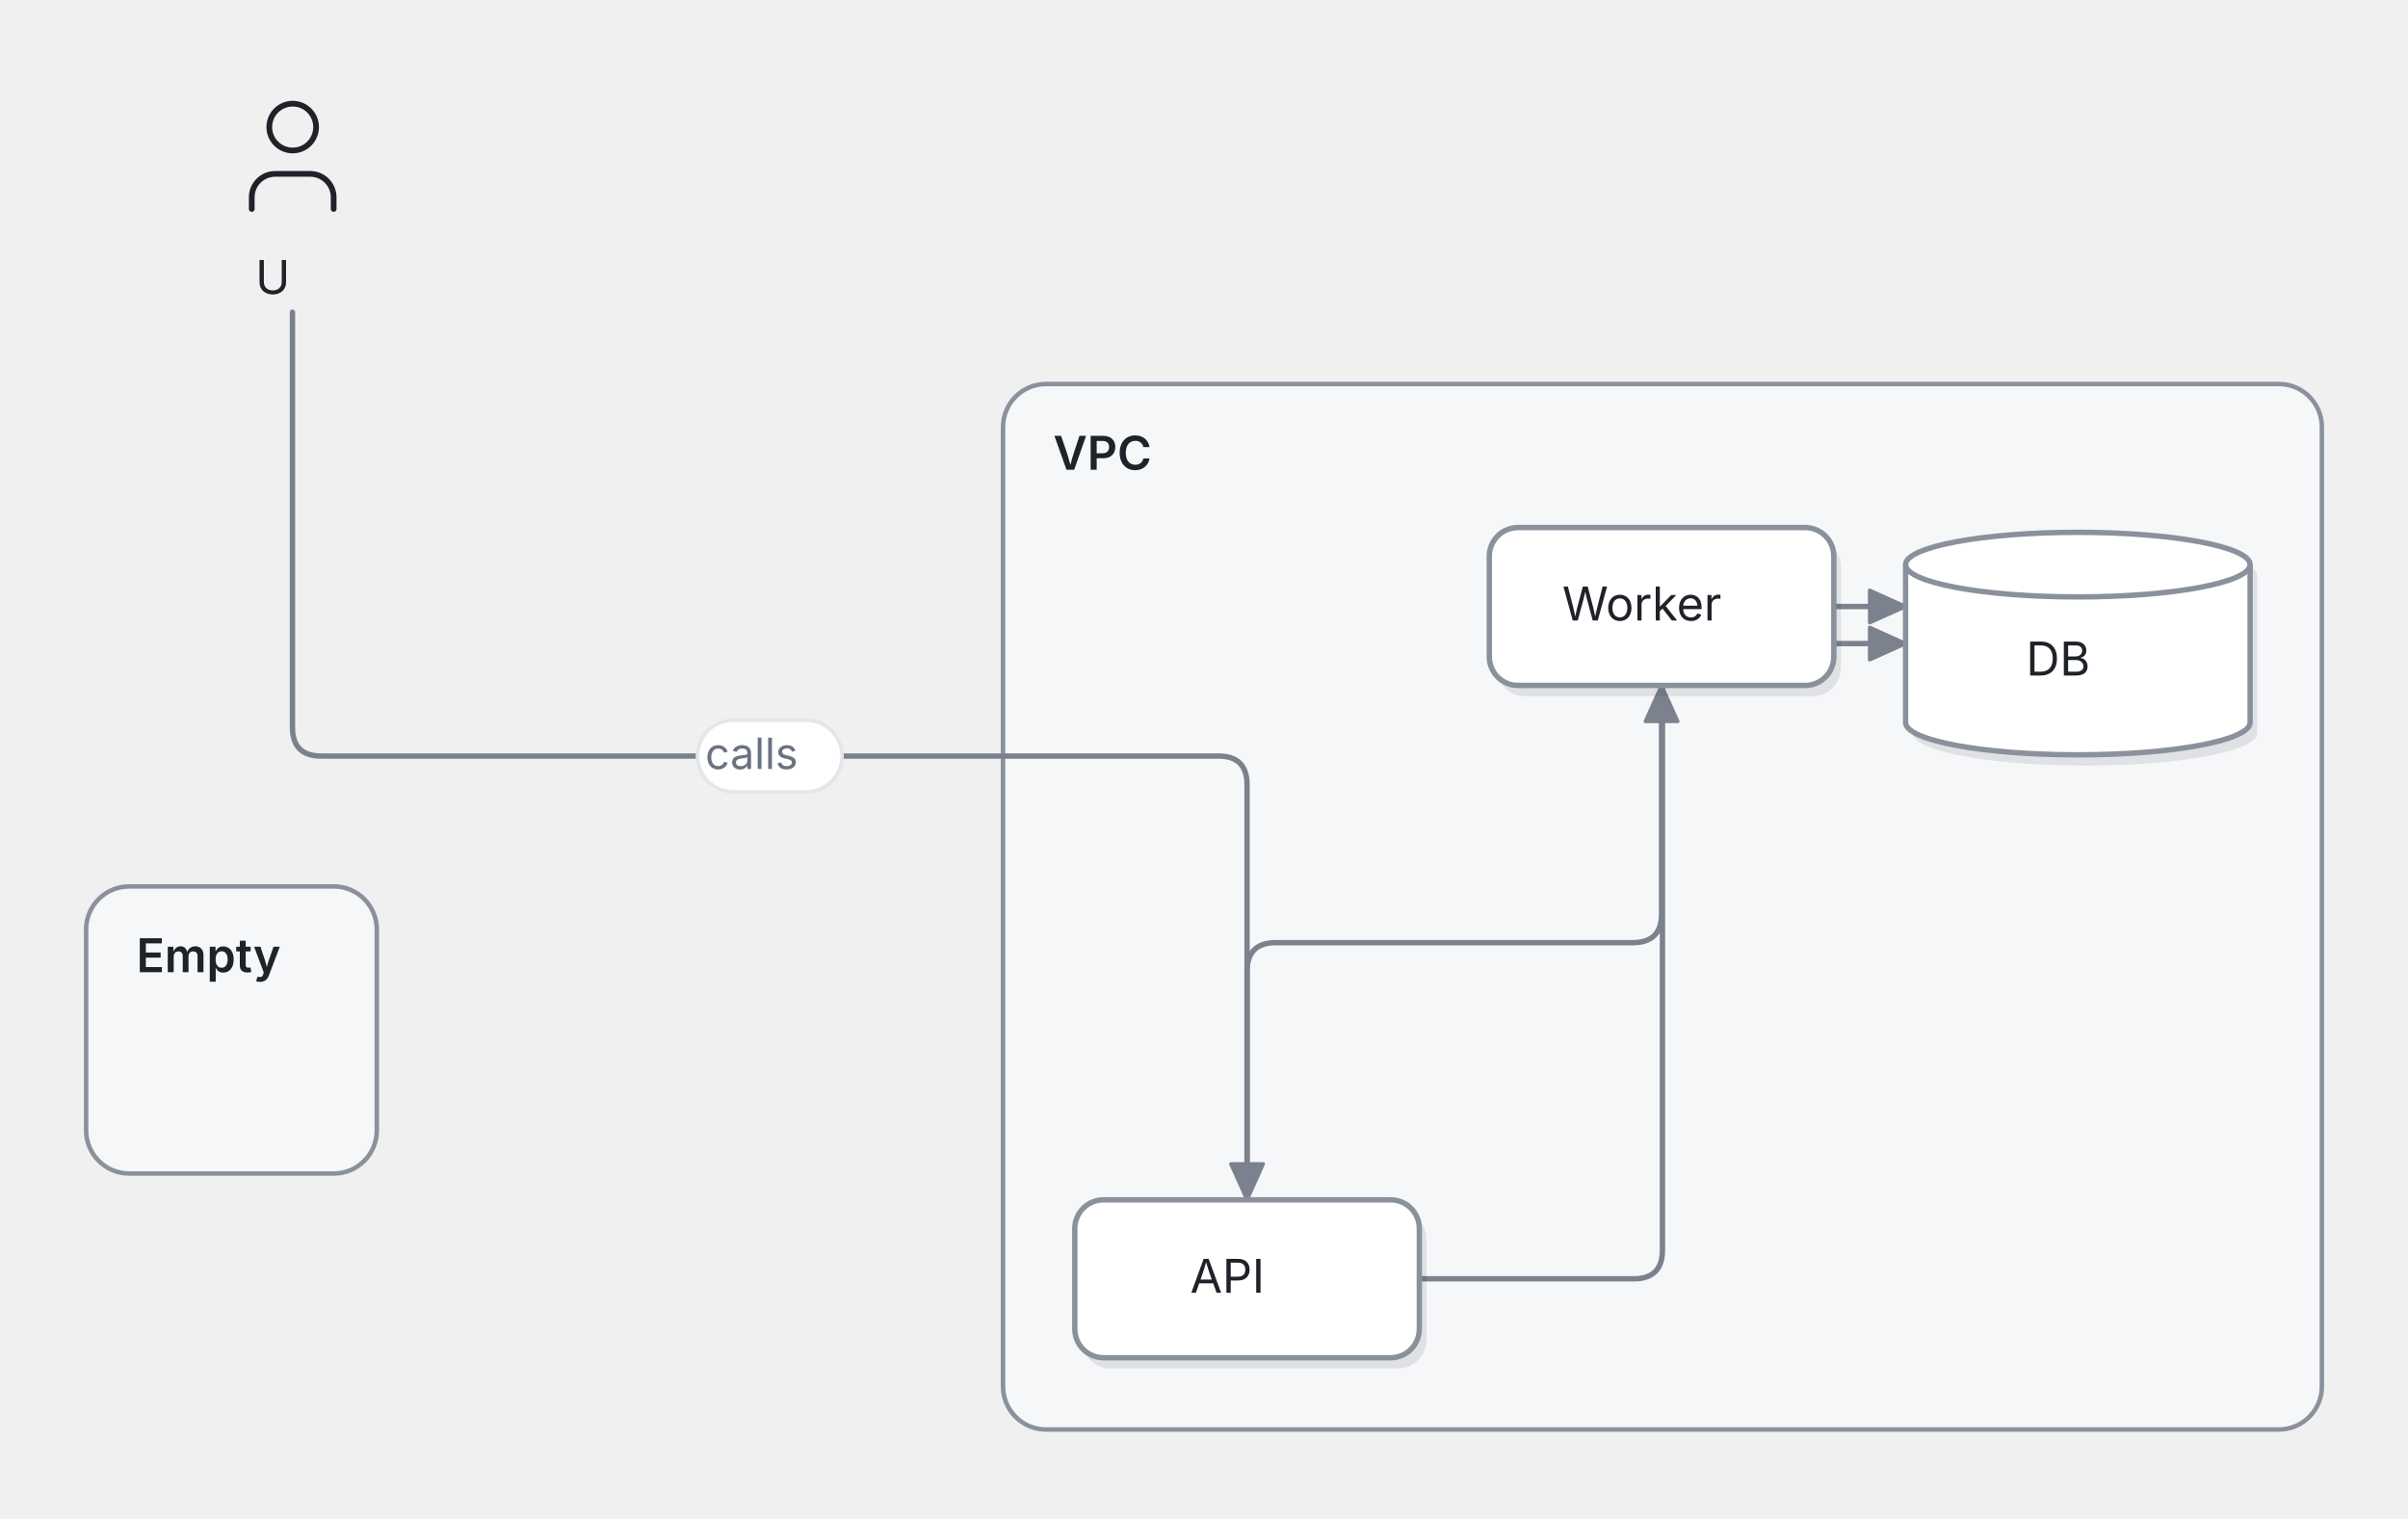
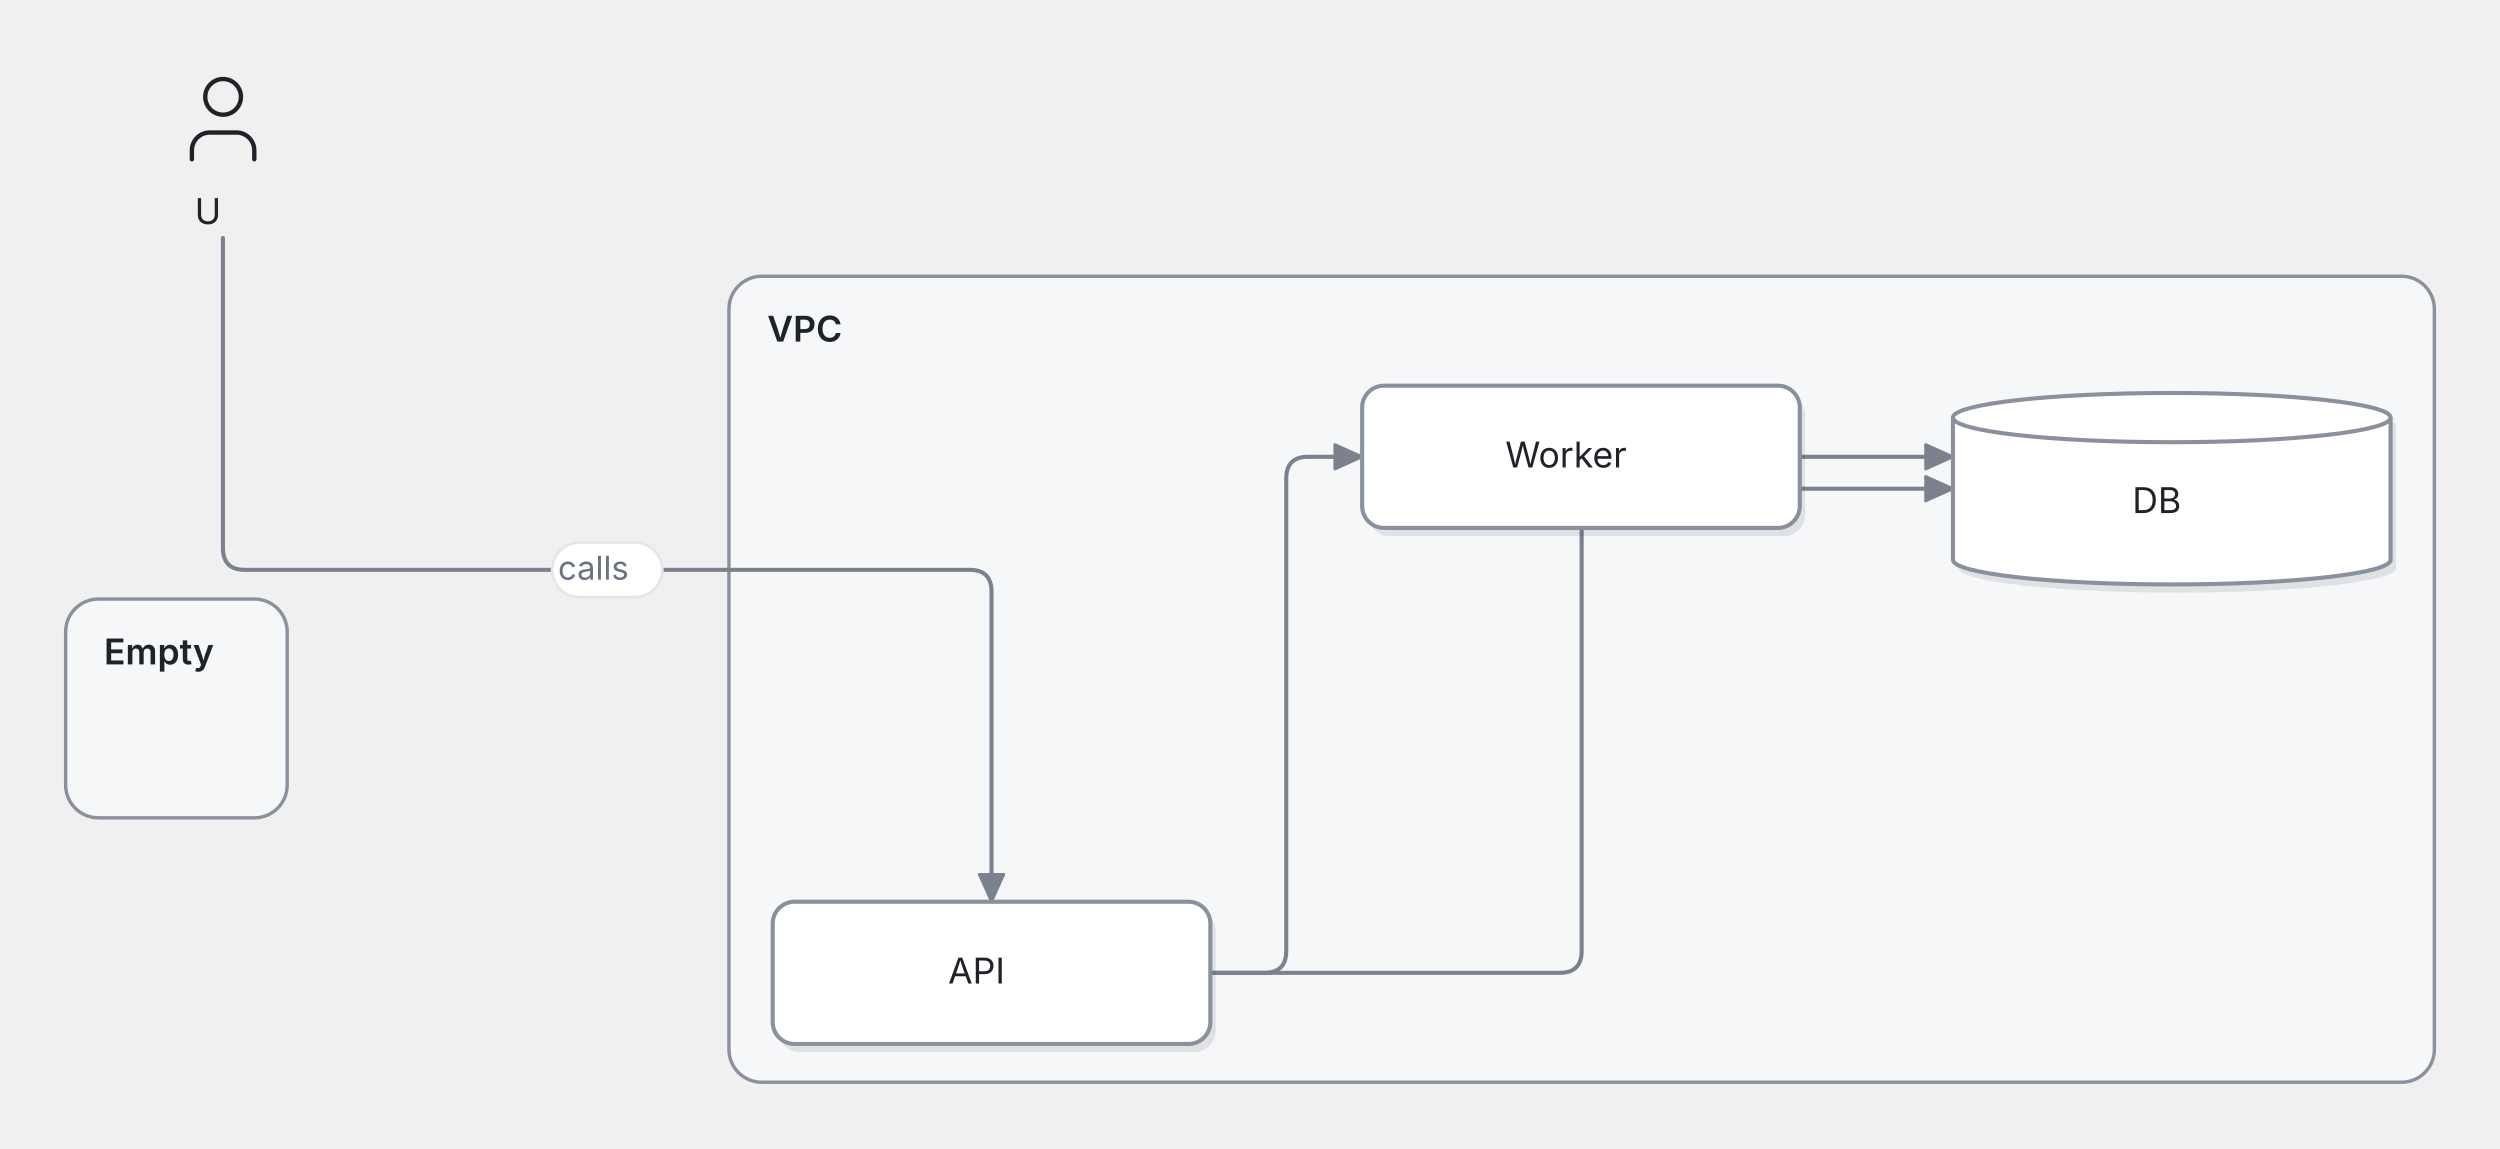
- <svg xmlns="http://www.w3.org/2000/svg" width="671" height="423" viewBox="0 0 671 423" font-family="Inter, 'Inter var', system-ui, -apple-system, 'Segoe UI', 'Noto Sans KR', sans-serif" data-diagram="cloud-architecture" data-theme="light">
+ <svg xmlns="http://www.w3.org/2000/svg" width="914" height="420" viewBox="0 0 914 420" font-family="Inter, 'Inter var', system-ui, -apple-system, 'Segoe UI', 'Noto Sans KR', sans-serif" data-diagram="cloud-architecture" data-theme="light">
  <g data-role="group" data-id="VPC">
-     <rect x="279.5" y="107" width="367.5" height="291.33" rx="12" fill="#f6f7f9" stroke="#8a919c" stroke-width="1.25" />
+     <rect x="266.5" y="101" width="623.5" height="294.67" rx="12" fill="#f6f7f9" stroke="#8a919c" stroke-width="1.25" />
  </g>
  <text font-size="13" font-weight="600" fill="#1f2329" text-anchor="start" xml:space="preserve">
-     <tspan x="293.5" y="130.9">VPC</tspan>
+     <tspan x="280.5" y="124.9">VPC</tspan>
  </text>
  <g data-role="group" data-id="Empty">
-     <rect x="24" y="247" width="81" height="80" rx="12" fill="#f6f7f9" stroke="#8a919c" stroke-width="1.25" />
+     <rect x="24" y="219" width="81" height="80" rx="12" fill="#f6f7f9" stroke="#8a919c" stroke-width="1.25" />
  </g>
  <text font-size="13" font-weight="600" fill="#1f2329" text-anchor="start" xml:space="preserve">
-     <tspan x="38" y="270.9">Empty</tspan>
+     <tspan x="38" y="242.9">Empty</tspan>
  </text>
  <g data-edge="e1">
-     <path d="M81.5 87L81.5 202.67Q81.5 210.67 89.5 210.67L339.5 210.67Q347.5 210.67 347.5 218.67L347.5 326.33" fill="none" stroke="#7b828d" stroke-width="1.5" stroke-linecap="round" stroke-linejoin="round" />
-     <path d="M347.5 334.33L352 324.33L343 324.33Z" fill="#7b828d" stroke="#7b828d" stroke-width="1" stroke-linejoin="round" />
+     <path d="M81.5 87L81.5 200.33Q81.5 208.33 89.5 208.33L354.5 208.33Q362.5 208.33 362.5 216.33L362.5 321.67" fill="none" stroke="#7b828d" stroke-width="1.5" stroke-linecap="round" stroke-linejoin="round" />
+     <path d="M362.5 329.67L367 319.67L358 319.67Z" fill="#7b828d" stroke="#7b828d" stroke-width="1" stroke-linejoin="round" />
  </g>
  <g data-edge="e2">
-     <path d="M395.5 356.33L455.25 356.33Q463.25 356.33 463.25 348.33L463.25 187.33Q463.25 179.33 471.25 179.33L523 179.33" fill="none" stroke="#7b828d" stroke-width="1.5" stroke-linecap="round" stroke-linejoin="round" />
-     <path d="M531 179.33L521 174.83L521 183.83Z" fill="#7b828d" stroke="#7b828d" stroke-width="1" stroke-linejoin="round" />
+     <path d="M442.5 355.67L570.25 355.67Q578.25 355.67 578.25 347.67L578.25 186.67Q578.25 178.67 586.25 178.67L706 178.67" fill="none" stroke="#7b828d" stroke-width="1.5" stroke-linecap="round" stroke-linejoin="round" />
+     <path d="M714 178.67L704 174.17L704 183.17Z" fill="#7b828d" stroke="#7b828d" stroke-width="1" stroke-linejoin="round" />
  </g>
  <g data-edge="e3">
-     <path d="M511,169L523,169" fill="none" stroke="#7b828d" stroke-width="1.5" stroke-linecap="round" stroke-linejoin="round" />
-     <path d="M531 169L521 164.5L521 173.5Z" fill="#7b828d" stroke="#7b828d" stroke-width="1" stroke-linejoin="round" />
+     <path d="M658,167L706,167" fill="none" stroke="#7b828d" stroke-width="1.5" stroke-linecap="round" stroke-linejoin="round" />
+     <path d="M714 167L704 162.5L704 171.5Z" fill="#7b828d" stroke="#7b828d" stroke-width="1" stroke-linejoin="round" />
  </g>
  <g data-edge="e4">
-     <path d="M347.5 334.33L347.5 270.67Q347.5 262.67 355.5 262.67L455 262.67Q463 262.67 463 254.67L463 199" fill="none" stroke="#7b828d" stroke-width="1.5" stroke-linecap="round" stroke-linejoin="round" />
-     <path d="M463 191L458.5 201L467.5 201Z" fill="#7b828d" stroke="#7b828d" stroke-width="1" stroke-linejoin="round" />
+     <path d="M442.5 355.67L462.25 355.67Q470.25 355.67 470.25 347.67L470.25 175Q470.25 167 478.25 167L490 167" fill="none" stroke="#7b828d" stroke-width="1.5" stroke-linecap="round" stroke-linejoin="round" />
+     <path d="M498 167L488 162.5L488 171.5Z" fill="#7b828d" stroke="#7b828d" stroke-width="1" stroke-linejoin="round" />
  </g>
  <g data-icon="user" data-icon-set="lucide" transform="translate(62 24) scale(1.63)">
    <path d="M19 21v-2a4 4 0 0 0-4-4H9a4 4 0 0 0-4 4v2 M8 7a4 4 0 1 0 8 0a4 4 0 1 0 -8 0" fill="none" stroke="#1f2329" stroke-width="0.98" stroke-linecap="round" stroke-linejoin="round" />
  </g>
  <text font-size="13" fill="#1f2329" text-anchor="middle" xml:space="preserve">
    <tspan x="81.5" y="81.9">U</tspan>
  </text>
  <g data-role="node" data-id="API">
-     <rect x="301.5" y="337.33" width="96" height="44" rx="8" fill="rgba(15,23,42,0.10)" stroke="none" />
-     <rect x="299.5" y="334.33" width="96" height="44" rx="8" fill="#ffffff" stroke="#8a919c" stroke-width="1.5" />
+     <rect x="284.5" y="332.67" width="160" height="52" rx="8" fill="rgba(15,23,42,0.10)" stroke="none" />
+     <rect x="282.5" y="329.67" width="160" height="52" rx="8" fill="#ffffff" stroke="#8a919c" stroke-width="1.5" />
  </g>
  <text font-size="13" fill="#1f2329" text-anchor="middle" xml:space="preserve">
-     <tspan x="347.5" y="360.23">API</tspan>
+     <tspan x="362.5" y="359.57">API</tspan>
  </text>
  <g data-role="node" data-id="Worker">
-     <rect x="417" y="150" width="96" height="44" rx="8" fill="rgba(15,23,42,0.10)" stroke="none" />
-     <rect x="415" y="147" width="96" height="44" rx="8" fill="#ffffff" stroke="#8a919c" stroke-width="1.5" />
+     <rect x="500" y="144" width="160" height="52" rx="8" fill="rgba(15,23,42,0.10)" stroke="none" />
+     <rect x="498" y="141" width="160" height="52" rx="8" fill="#ffffff" stroke="#8a919c" stroke-width="1.5" />
  </g>
  <text font-size="13" fill="#1f2329" text-anchor="middle" xml:space="preserve">
-     <tspan x="463" y="172.9">Worker</tspan>
+     <tspan x="578" y="170.9">Worker</tspan>
  </text>
  <g data-role="node" data-id="DB">
-     <path d="M533 160.33A48 9 0 0 1 629 160.33V204.33A48 9 0 0 1 533 204.33Z" fill="rgba(15,23,42,0.10)" stroke="none" />
-     <path d="M533 160.33A48 9 0 0 0 629 160.33" fill="none" stroke="none" />
-     <path d="M531 157.33A48 9 0 0 1 627 157.33V201.33A48 9 0 0 1 531 201.33Z" fill="#ffffff" stroke="#8a919c" stroke-width="1.5" />
-     <path d="M531 157.33A48 9 0 0 0 627 157.33" fill="none" stroke="#8a919c" stroke-width="1.5" />
+     <path d="M716 155.67A80 9 0 0 1 876 155.67V207.67A80 9 0 0 1 716 207.67Z" fill="rgba(15,23,42,0.10)" stroke="none" />
+     <path d="M716 155.67A80 9 0 0 0 876 155.67" fill="none" stroke="none" />
+     <path d="M714 152.67A80 9 0 0 1 874 152.67V204.67A80 9 0 0 1 714 204.67Z" fill="#ffffff" stroke="#8a919c" stroke-width="1.5" />
+     <path d="M714 152.67A80 9 0 0 0 874 152.67" fill="none" stroke="#8a919c" stroke-width="1.5" />
  </g>
  <text font-size="13" fill="#1f2329" text-anchor="middle" xml:space="preserve">
-     <tspan x="579" y="188.23">DB</tspan>
+     <tspan x="794" y="187.57">DB</tspan>
  </text>
-   <rect x="194.36" y="200.67" width="40.28" height="20" rx="10" fill="#ffffff" stroke="#e3e6ea" stroke-width="1" />
+   <rect x="201.86" y="198.33" width="40.28" height="20" rx="10" fill="#ffffff" stroke="#e3e6ea" stroke-width="1" />
  <text font-size="12" fill="#6b7280" text-anchor="middle" xml:space="preserve">
-     <tspan x="214.5" y="214.27">calls</tspan>
+     <tspan x="222" y="211.93">calls</tspan>
  </text>
</svg>
